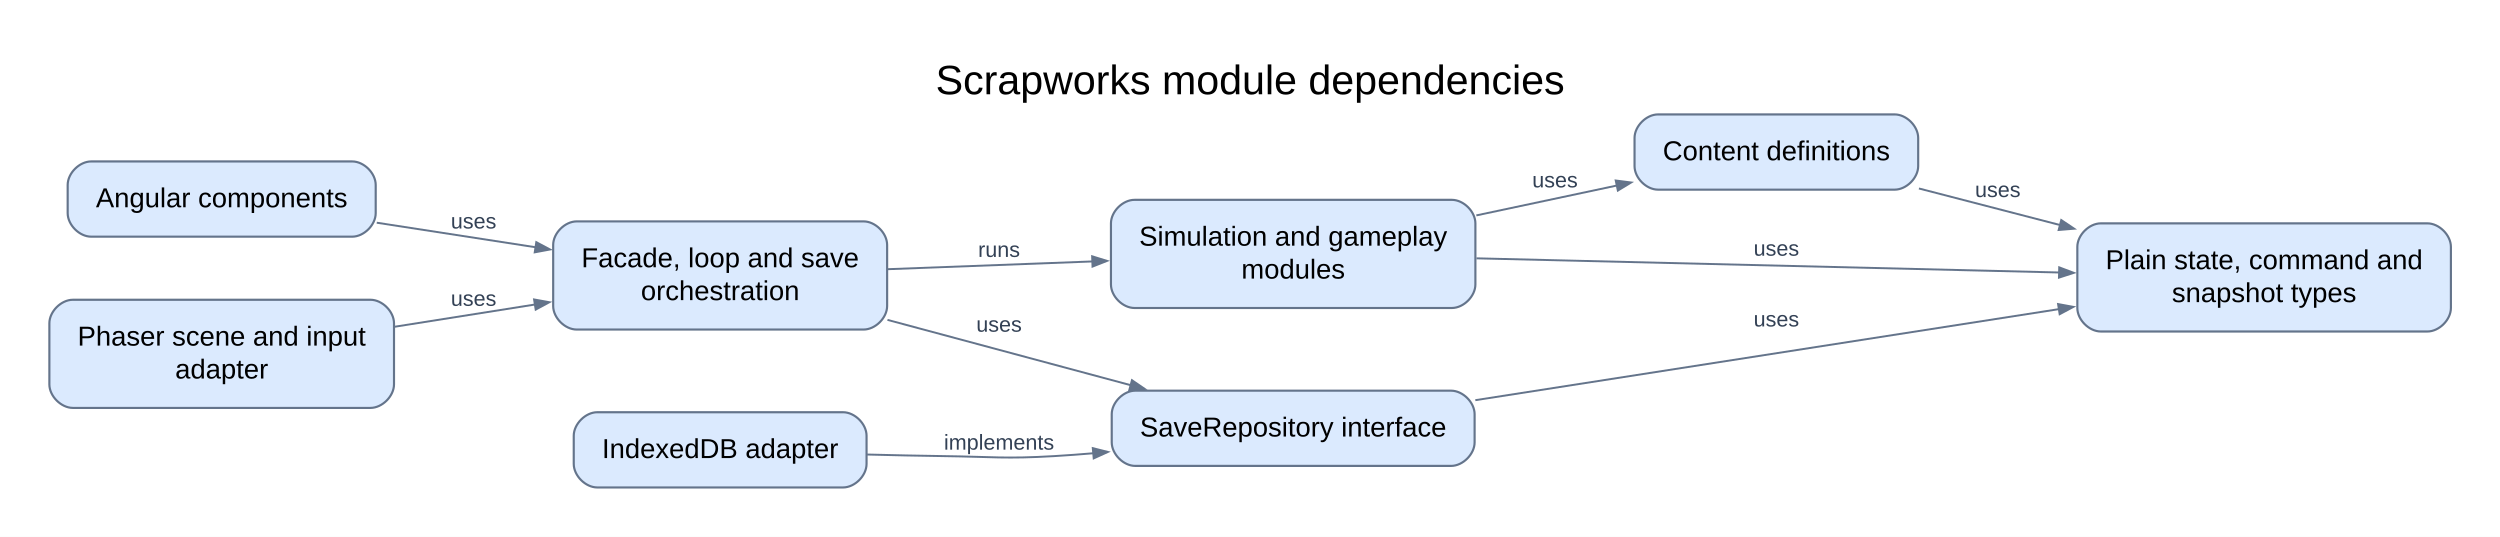
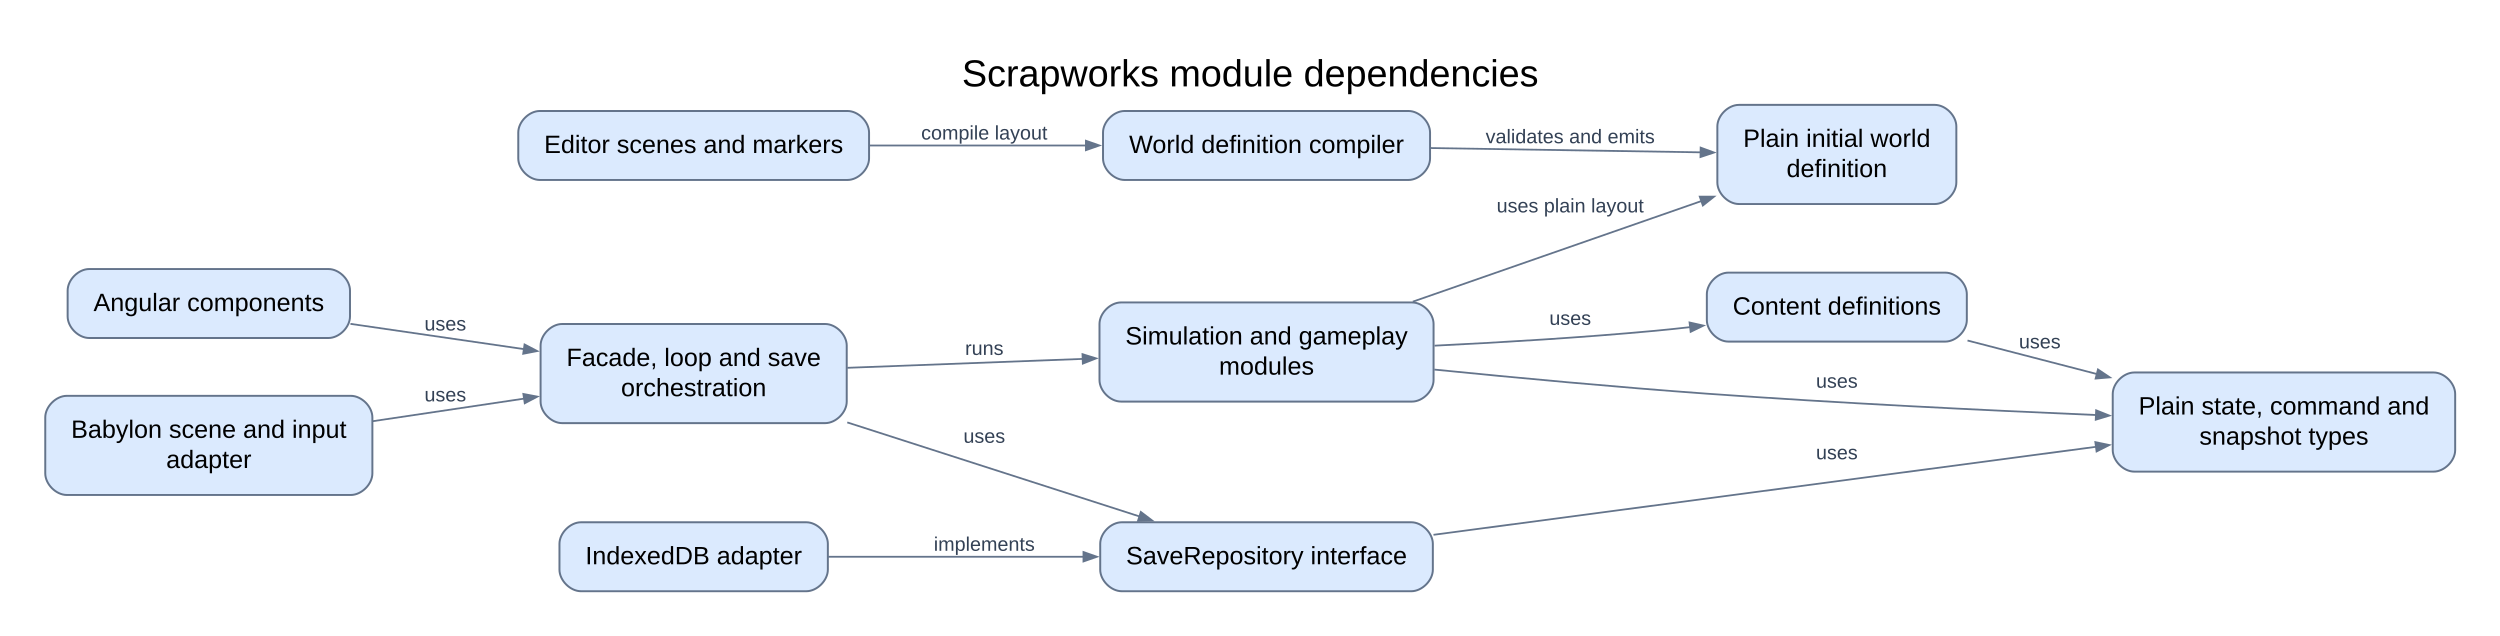
- <svg xmlns="http://www.w3.org/2000/svg" width="1276pt" height="274pt" viewBox="0.00 0.00 1276.00 274.00">
-   <g id="graph0" class="graph" transform="scale(1 1) rotate(0) translate(25.2 248.8)">
-     <polygon fill="white" stroke="none" points="-25.2,25.2 -25.2,-248.8 1250.94,-248.8 1250.94,25.2 -25.2,25.2" />
-     <text xml:space="preserve" text-anchor="middle" x="612.87" y="-200.7" font-family="Arial,sans-serif" font-size="21.00">Scrapworks module dependencies</text>
+ <svg xmlns="http://www.w3.org/2000/svg" width="1392pt" height="354pt" viewBox="0.00 0.00 1392.00 354.00">
+   <g id="graph0" class="graph" transform="scale(1 1) rotate(0) translate(25.2 329.2)">
+     <polygon fill="white" stroke="none" points="-25.2,25.2 -25.2,-329.2 1367.04,-329.2 1367.04,25.2 -25.2,25.2" />
+     <text xml:space="preserve" text-anchor="middle" x="670.92" y="-281.1" font-family="Arial,sans-serif" font-size="21.00">Scrapworks module dependencies</text>
    <g id="node1" class="node">
-       <path fill="#dbeafe" stroke="#64748b" stroke-width="1.1" d="M154.56,-166.4C154.56,-166.4 21.34,-166.4 21.34,-166.4 15.34,-166.4 9.34,-160.4 9.34,-154.4 9.34,-154.4 9.34,-140 9.34,-140 9.34,-134 15.34,-128 21.34,-128 21.34,-128 154.56,-128 154.56,-128 160.56,-128 166.56,-134 166.56,-140 166.56,-140 166.56,-154.4 166.56,-154.4 166.56,-160.4 160.56,-166.4 154.56,-166.4" />
-       <text xml:space="preserve" text-anchor="middle" x="87.95" y="-143" font-family="Arial,sans-serif" font-size="14.00">Angular components</text>
+       <path fill="#dbeafe" stroke="#64748b" stroke-width="1.1" d="M157.68,-179.4C157.68,-179.4 24.46,-179.4 24.46,-179.4 18.46,-179.4 12.46,-173.4 12.46,-167.4 12.46,-167.4 12.46,-153 12.46,-153 12.46,-147 18.46,-141 24.46,-141 24.46,-141 157.68,-141 157.68,-141 163.68,-141 169.68,-147 169.68,-153 169.68,-153 169.68,-167.4 169.68,-167.4 169.68,-173.4 163.68,-179.4 157.68,-179.4" />
+       <text xml:space="preserve" text-anchor="middle" x="91.07" y="-156" font-family="Arial,sans-serif" font-size="14.00">Angular components</text>
+     </g>
+     <g id="node7" class="node">
+       <path fill="#dbeafe" stroke="#64748b" stroke-width="1.1" d="M434.26,-148.8C434.26,-148.8 287.8,-148.8 287.8,-148.8 281.8,-148.8 275.8,-142.8 275.8,-136.8 275.8,-136.8 275.8,-105.6 275.8,-105.6 275.8,-99.6 281.8,-93.6 287.8,-93.6 287.8,-93.6 434.26,-93.6 434.26,-93.6 440.26,-93.6 446.26,-99.6 446.26,-105.6 446.26,-105.6 446.26,-136.8 446.26,-136.8 446.26,-142.8 440.26,-148.8 434.26,-148.8" />
+       <text xml:space="preserve" text-anchor="middle" x="361.03" y="-125.4" font-family="Arial,sans-serif" font-size="14.00">Facade, loop and save</text>
+       <text xml:space="preserve" text-anchor="middle" x="361.03" y="-108.6" font-family="Arial,sans-serif" font-size="14.00">orchestration</text>
+     </g>
+     <g id="edge4" class="edge">
+       <path fill="none" stroke="#64748b" d="M169.93,-148.87C200.16,-144.47 235.04,-139.39 266.6,-134.8" />
+       <polygon fill="#64748b" stroke="#64748b" points="266.87,-137.41 273.91,-133.73 266.11,-132.22 266.87,-137.41" />
+       <text xml:space="preserve" text-anchor="middle" x="222.75" y="-145.17" font-family="Arial,sans-serif" font-size="11.00" fill="#334155">uses</text>
+     </g>
+     <g id="node2" class="node">
+       <path fill="#dbeafe" stroke="#64748b" stroke-width="1.1" d="M170.14,-108.8C170.14,-108.8 12,-108.8 12,-108.8 6,-108.8 0,-102.8 0,-96.8 0,-96.8 0,-65.6 0,-65.6 0,-59.6 6,-53.6 12,-53.6 12,-53.6 170.14,-53.6 170.14,-53.6 176.14,-53.6 182.14,-59.6 182.14,-65.6 182.14,-65.6 182.14,-96.8 182.14,-96.8 182.14,-102.8 176.14,-108.8 170.14,-108.8" />
+       <text xml:space="preserve" text-anchor="middle" x="91.07" y="-85.4" font-family="Arial,sans-serif" font-size="14.00">Babylon scene and input</text>
+       <text xml:space="preserve" text-anchor="middle" x="91.07" y="-68.6" font-family="Arial,sans-serif" font-size="14.00">adapter</text>
+     </g>
+     <g id="edge5" class="edge">
+       <path fill="none" stroke="#64748b" d="M182.41,-94.69C209.56,-98.74 239.39,-103.19 266.72,-107.27" />
+       <polygon fill="#64748b" stroke="#64748b" points="266.2,-109.85 274.01,-108.36 266.98,-104.66 266.2,-109.85" />
+       <text xml:space="preserve" text-anchor="middle" x="222.75" y="-105.7" font-family="Arial,sans-serif" font-size="11.00" fill="#334155">uses</text>
+     </g>
+     <g id="node3" class="node">
+       <path fill="#dbeafe" stroke="#64748b" stroke-width="1.1" d="M446.69,-267.4C446.69,-267.4 275.37,-267.4 275.37,-267.4 269.37,-267.4 263.37,-261.4 263.37,-255.4 263.37,-255.4 263.37,-241 263.37,-241 263.37,-235 269.37,-229 275.37,-229 275.37,-229 446.69,-229 446.69,-229 452.69,-229 458.69,-235 458.69,-241 458.69,-241 458.69,-255.4 458.69,-255.4 458.69,-261.4 452.69,-267.4 446.69,-267.4" />
+       <text xml:space="preserve" text-anchor="middle" x="361.03" y="-244" font-family="Arial,sans-serif" font-size="14.00">Editor scenes and markers</text>
    </g>
    <g id="node4" class="node">
-       <path fill="#dbeafe" stroke="#64748b" stroke-width="1.1" d="M415.59,-135.8C415.59,-135.8 269.14,-135.8 269.14,-135.8 263.14,-135.8 257.14,-129.8 257.14,-123.8 257.14,-123.8 257.14,-92.6 257.14,-92.6 257.14,-86.6 263.14,-80.6 269.14,-80.6 269.14,-80.6 415.59,-80.6 415.59,-80.6 421.59,-80.6 427.59,-86.6 427.59,-92.6 427.59,-92.6 427.59,-123.8 427.59,-123.8 427.59,-129.8 421.59,-135.8 415.59,-135.8" />
-       <text xml:space="preserve" text-anchor="middle" x="342.37" y="-112.4" font-family="Arial,sans-serif" font-size="14.00">Facade, loop and save</text>
-       <text xml:space="preserve" text-anchor="middle" x="342.37" y="-95.6" font-family="Arial,sans-serif" font-size="14.00">orchestration</text>
+       <path fill="#dbeafe" stroke="#64748b" stroke-width="1.1" d="M759.05,-267.4C759.05,-267.4 600.96,-267.4 600.96,-267.4 594.96,-267.4 588.96,-261.4 588.96,-255.4 588.96,-255.4 588.96,-241 588.96,-241 588.96,-235 594.96,-229 600.96,-229 600.96,-229 759.05,-229 759.05,-229 765.05,-229 771.05,-235 771.05,-241 771.05,-241 771.05,-255.4 771.05,-255.4 771.05,-261.4 765.05,-267.4 759.05,-267.4" />
+       <text xml:space="preserve" text-anchor="middle" x="680" y="-244" font-family="Arial,sans-serif" font-size="14.00">World definition compiler</text>
    </g>
    <g id="edge1" class="edge">
-       <path fill="none" stroke="#64748b" d="M167.09,-135.13C192.83,-131.15 221.7,-126.69 248.43,-122.56" />
-       <polygon fill="#64748b" stroke="#64748b" points="248.52,-125.2 255.53,-121.46 247.72,-120.01 248.52,-125.2" />
-       <text xml:space="preserve" text-anchor="middle" x="216.52" y="-132.17" font-family="Arial,sans-serif" font-size="11.00" fill="#334155">uses</text>
+       <path fill="none" stroke="#64748b" d="M458.86,-248.2C497.19,-248.2 541.23,-248.2 579.8,-248.2" />
+       <polygon fill="#64748b" stroke="#64748b" points="579.44,-250.83 586.94,-248.2 579.44,-245.58 579.44,-250.83" />
+       <text xml:space="preserve" text-anchor="middle" x="522.85" y="-251.5" font-family="Arial,sans-serif" font-size="11.00" fill="#334155">compile layout</text>
    </g>
-     <g id="node2" class="node">
-       <path fill="#dbeafe" stroke="#64748b" stroke-width="1.1" d="M163.9,-95.8C163.9,-95.8 12,-95.8 12,-95.8 6,-95.8 0,-89.8 0,-83.8 0,-83.8 0,-52.6 0,-52.6 0,-46.6 6,-40.6 12,-40.6 12,-40.6 163.9,-40.6 163.9,-40.6 169.9,-40.6 175.9,-46.6 175.9,-52.6 175.9,-52.6 175.9,-83.8 175.9,-83.8 175.9,-89.8 169.9,-95.8 163.9,-95.8" />
-       <text xml:space="preserve" text-anchor="middle" x="87.95" y="-72.4" font-family="Arial,sans-serif" font-size="14.00">Phaser scene and input</text>
-       <text xml:space="preserve" text-anchor="middle" x="87.95" y="-55.6" font-family="Arial,sans-serif" font-size="14.00">adapter</text>
+     <g id="node5" class="node">
+       <path fill="#dbeafe" stroke="#64748b" stroke-width="1.1" d="M1052.09,-270.8C1052.09,-270.8 943.02,-270.8 943.02,-270.8 937.02,-270.8 931.02,-264.8 931.02,-258.8 931.02,-258.8 931.02,-227.6 931.02,-227.6 931.02,-221.6 937.02,-215.6 943.02,-215.6 943.02,-215.6 1052.09,-215.6 1052.09,-215.6 1058.09,-215.6 1064.09,-221.6 1064.09,-227.6 1064.09,-227.6 1064.09,-258.8 1064.09,-258.8 1064.09,-264.8 1058.09,-270.8 1052.09,-270.8" />
+       <text xml:space="preserve" text-anchor="middle" x="997.55" y="-247.4" font-family="Arial,sans-serif" font-size="14.00">Plain initial world</text>
+       <text xml:space="preserve" text-anchor="middle" x="997.55" y="-230.6" font-family="Arial,sans-serif" font-size="14.00">definition</text>
    </g>
    <g id="edge2" class="edge">
-       <path fill="none" stroke="#64748b" d="M176.17,-82.02C199.29,-85.69 224.35,-89.66 247.8,-93.37" />
-       <polygon fill="#64748b" stroke="#64748b" points="247.39,-95.96 255.2,-94.55 248.21,-90.78 247.39,-95.96" />
-       <text xml:space="preserve" text-anchor="middle" x="216.52" y="-92.7" font-family="Arial,sans-serif" font-size="11.00" fill="#334155">uses</text>
+       <path fill="none" stroke="#64748b" d="M771.43,-246.77C819.06,-246.01 876.78,-245.1 921.85,-244.38" />
+       <polygon fill="#64748b" stroke="#64748b" points="921.72,-247.01 929.17,-244.27 921.63,-241.76 921.72,-247.01" />
+       <text xml:space="preserve" text-anchor="middle" x="849.09" y="-249.45" font-family="Arial,sans-serif" font-size="11.00" fill="#334155">validates and emits</text>
    </g>
-     <g id="node3" class="node">
-       <path fill="#dbeafe" stroke="#64748b" stroke-width="1.1" d="M405.09,-38.4C405.09,-38.4 279.64,-38.4 279.64,-38.4 273.64,-38.4 267.64,-32.4 267.64,-26.4 267.64,-26.4 267.64,-12 267.64,-12 267.64,-6 273.64,0 279.64,0 279.64,0 405.09,0 405.09,0 411.09,0 417.09,-6 417.09,-12 417.09,-12 417.09,-26.4 417.09,-26.4 417.09,-32.4 411.09,-38.4 405.09,-38.4" />
-       <text xml:space="preserve" text-anchor="middle" x="342.37" y="-15" font-family="Arial,sans-serif" font-size="14.00">IndexedDB adapter</text>
+     <g id="node6" class="node">
+       <path fill="#dbeafe" stroke="#64748b" stroke-width="1.1" d="M423.75,-38.4C423.75,-38.4 298.31,-38.4 298.31,-38.4 292.31,-38.4 286.31,-32.4 286.31,-26.4 286.31,-26.4 286.31,-12 286.31,-12 286.31,-6 292.31,0 298.31,0 298.31,0 423.75,0 423.75,0 429.75,0 435.75,-6 435.75,-12 435.75,-12 435.75,-26.4 435.75,-26.4 435.75,-32.4 429.75,-38.4 423.75,-38.4" />
+       <text xml:space="preserve" text-anchor="middle" x="361.03" y="-15" font-family="Arial,sans-serif" font-size="14.00">IndexedDB adapter</text>
+     </g>
+     <g id="node11" class="node">
+       <path fill="#dbeafe" stroke="#64748b" stroke-width="1.1" d="M760.61,-38.4C760.61,-38.4 599.4,-38.4 599.4,-38.4 593.4,-38.4 587.4,-32.4 587.4,-26.4 587.4,-26.4 587.4,-12 587.4,-12 587.4,-6 593.4,0 599.4,0 599.4,0 760.61,0 760.61,0 766.61,0 772.61,-6 772.61,-12 772.61,-12 772.61,-26.4 772.61,-26.4 772.61,-32.4 766.61,-38.4 760.61,-38.4" />
+       <text xml:space="preserve" text-anchor="middle" x="680" y="-15" font-family="Arial,sans-serif" font-size="14.00">SaveRepository interface</text>
+     </g>
+     <g id="edge8" class="edge">
+       <path fill="none" stroke="#64748b" d="M435.95,-19.2C478.31,-19.2 532.07,-19.2 578.26,-19.2" />
+       <polygon fill="#64748b" stroke="#64748b" points="578.08,-21.83 585.58,-19.2 578.08,-16.58 578.08,-21.83" />
+       <text xml:space="preserve" text-anchor="middle" x="522.85" y="-22.5" font-family="Arial,sans-serif" font-size="11.00" fill="#334155">implements</text>
    </g>
    <g id="node8" class="node">
-       <path fill="#dbeafe" stroke="#64748b" stroke-width="1.1" d="M715.44,-49.4C715.44,-49.4 554.23,-49.4 554.23,-49.4 548.23,-49.4 542.23,-43.4 542.23,-37.4 542.23,-37.4 542.23,-23 542.23,-23 542.23,-17 548.23,-11 554.23,-11 554.23,-11 715.44,-11 715.44,-11 721.44,-11 727.44,-17 727.44,-23 727.44,-23 727.44,-37.4 727.44,-37.4 727.44,-43.4 721.44,-49.4 715.44,-49.4" />
-       <text xml:space="preserve" text-anchor="middle" x="634.84" y="-26" font-family="Arial,sans-serif" font-size="14.00">SaveRepository interface</text>
+       <path fill="#dbeafe" stroke="#64748b" stroke-width="1.1" d="M761.01,-160.8C761.01,-160.8 599,-160.8 599,-160.8 593,-160.8 587,-154.8 587,-148.8 587,-148.8 587,-117.6 587,-117.6 587,-111.6 593,-105.6 599,-105.6 599,-105.6 761.01,-105.6 761.01,-105.6 767.01,-105.6 773.01,-111.6 773.01,-117.6 773.01,-117.6 773.01,-148.8 773.01,-148.8 773.01,-154.8 767.01,-160.8 761.01,-160.8" />
+       <text xml:space="preserve" text-anchor="middle" x="680" y="-137.4" font-family="Arial,sans-serif" font-size="14.00">Simulation and gameplay</text>
+       <text xml:space="preserve" text-anchor="middle" x="680" y="-120.6" font-family="Arial,sans-serif" font-size="14.00">modules</text>
    </g>
-     <g id="edge5" class="edge">
-       <path fill="none" stroke="#64748b" d="M417.36,-16.81C430.43,-16.47 443.91,-16.18 456.59,-16 481.59,-15.65 487.88,-14.54 512.83,-16 519.44,-16.39 526.24,-16.89 533.09,-17.48" />
-       <polygon fill="#64748b" stroke="#64748b" points="532.56,-20.07 540.26,-18.13 533.03,-14.84 532.56,-20.07" />
-       <text xml:space="preserve" text-anchor="middle" x="484.71" y="-19.3" font-family="Arial,sans-serif" font-size="11.00" fill="#334155">implements</text>
+     <g id="edge6" class="edge">
+       <path fill="none" stroke="#64748b" d="M446.56,-124.4C486.88,-125.93 535.43,-127.76 577.72,-129.37" />
+       <polygon fill="#64748b" stroke="#64748b" points="577.53,-131.99 585.13,-129.65 577.73,-126.74 577.53,-131.99" />
+       <text xml:space="preserve" text-anchor="middle" x="522.85" y="-131.57" font-family="Arial,sans-serif" font-size="11.00" fill="#334155">runs</text>
    </g>
-     <g id="node5" class="node">
-       <path fill="#dbeafe" stroke="#64748b" stroke-width="1.1" d="M715.84,-146.8C715.84,-146.8 553.83,-146.8 553.83,-146.8 547.83,-146.8 541.83,-140.8 541.83,-134.8 541.83,-134.8 541.83,-103.6 541.83,-103.6 541.83,-97.6 547.83,-91.6 553.83,-91.6 553.83,-91.6 715.84,-91.6 715.84,-91.6 721.84,-91.6 727.84,-97.6 727.84,-103.6 727.84,-103.6 727.84,-134.8 727.84,-134.8 727.84,-140.8 721.84,-146.8 715.84,-146.8" />
-       <text xml:space="preserve" text-anchor="middle" x="634.84" y="-123.4" font-family="Arial,sans-serif" font-size="14.00">Simulation and gameplay</text>
-       <text xml:space="preserve" text-anchor="middle" x="634.84" y="-106.6" font-family="Arial,sans-serif" font-size="14.00">modules</text>
+     <g id="edge7" class="edge">
+       <path fill="none" stroke="#64748b" d="M446.56,-94C497.42,-77.63 561.39,-57.05 609.34,-41.62" />
+       <polygon fill="#64748b" stroke="#64748b" points="610.02,-44.16 616.35,-39.36 608.41,-39.16 610.02,-44.16" />
+       <text xml:space="preserve" text-anchor="middle" x="522.85" y="-82.64" font-family="Arial,sans-serif" font-size="11.00" fill="#334155">uses</text>
    </g>
    <g id="edge3" class="edge">
-       <path fill="none" stroke="#64748b" d="M427.77,-111.4C460.59,-112.64 498.46,-114.07 532.71,-115.37" />
-       <polygon fill="#64748b" stroke="#64748b" points="532.23,-117.98 539.82,-115.64 532.43,-112.73 532.23,-117.98" />
-       <text xml:space="preserve" text-anchor="middle" x="484.71" y="-117.66" font-family="Arial,sans-serif" font-size="11.00" fill="#334155">runs</text>
+       <path fill="none" stroke="#64748b" d="M761.45,-161.24C810.99,-178.51 874.04,-200.49 922.37,-217.34" />
+       <polygon fill="#64748b" stroke="#64748b" points="921.23,-219.72 929.18,-219.71 922.96,-214.77 921.23,-219.72" />
+       <text xml:space="preserve" text-anchor="middle" x="849.09" y="-210.92" font-family="Arial,sans-serif" font-size="11.00" fill="#334155">uses plain layout</text>
    </g>
-     <g id="edge4" class="edge">
-       <path fill="none" stroke="#64748b" d="M427.77,-85.53C466.86,-75.04 513.12,-62.62 551.9,-52.2" />
-       <polygon fill="#64748b" stroke="#64748b" points="552.54,-54.75 559.1,-50.27 551.18,-49.68 552.54,-54.75" />
-       <text xml:space="preserve" text-anchor="middle" x="484.71" y="-79.49" font-family="Arial,sans-serif" font-size="11.00" fill="#334155">uses</text>
+     <g id="node9" class="node">
+       <path fill="#dbeafe" stroke="#64748b" stroke-width="1.1" d="M1057.93,-177.4C1057.93,-177.4 937.17,-177.4 937.17,-177.4 931.17,-177.4 925.17,-171.4 925.17,-165.4 925.17,-165.4 925.17,-151 925.17,-151 925.17,-145 931.17,-139 937.17,-139 937.17,-139 1057.93,-139 1057.93,-139 1063.93,-139 1069.93,-145 1069.93,-151 1069.93,-151 1069.93,-165.4 1069.93,-165.4 1069.93,-171.4 1063.93,-177.4 1057.93,-177.4" />
+       <text xml:space="preserve" text-anchor="middle" x="997.55" y="-154" font-family="Arial,sans-serif" font-size="14.00">Content definitions</text>
    </g>
-     <g id="node6" class="node">
-       <path fill="#dbeafe" stroke="#64748b" stroke-width="1.1" d="M941.84,-190.4C941.84,-190.4 821.07,-190.4 821.07,-190.4 815.07,-190.4 809.07,-184.4 809.07,-178.4 809.07,-178.4 809.07,-164 809.07,-164 809.07,-158 815.07,-152 821.07,-152 821.07,-152 941.84,-152 941.84,-152 947.84,-152 953.84,-158 953.84,-164 953.84,-164 953.84,-178.4 953.84,-178.4 953.84,-184.4 947.84,-190.4 941.84,-190.4" />
-       <text xml:space="preserve" text-anchor="middle" x="881.46" y="-167" font-family="Arial,sans-serif" font-size="14.00">Content definitions</text>
+     <g id="edge10" class="edge">
+       <path fill="none" stroke="#64748b" d="M773.52,-136.73C811.56,-138.58 856.03,-141.27 896.17,-145 902.69,-145.61 909.44,-146.32 916.22,-147.09" />
+       <polygon fill="#64748b" stroke="#64748b" points="915.54,-149.65 923.29,-147.91 916.15,-144.44 915.54,-149.65" />
+       <text xml:space="preserve" text-anchor="middle" x="849.09" y="-148.3" font-family="Arial,sans-serif" font-size="11.00" fill="#334155">uses</text>
    </g>
-     <g id="edge7" class="edge">
-       <path fill="none" stroke="#64748b" d="M728.32,-138.86C751.95,-143.88 777.17,-149.24 800.14,-154.13" />
-       <polygon fill="#64748b" stroke="#64748b" points="799.46,-156.67 807.34,-155.66 800.55,-151.53 799.46,-156.67" />
-       <text xml:space="preserve" text-anchor="middle" x="768.46" y="-153.16" font-family="Arial,sans-serif" font-size="11.00" fill="#334155">uses</text>
+     <g id="node10" class="node">
+       <path fill="#dbeafe" stroke="#64748b" stroke-width="1.1" d="M1329.84,-121.8C1329.84,-121.8 1163.17,-121.8 1163.17,-121.8 1157.17,-121.8 1151.17,-115.8 1151.17,-109.8 1151.17,-109.8 1151.17,-78.6 1151.17,-78.6 1151.17,-72.6 1157.17,-66.6 1163.17,-66.6 1163.17,-66.6 1329.84,-66.6 1329.84,-66.6 1335.84,-66.6 1341.84,-72.6 1341.84,-78.6 1341.84,-78.6 1341.84,-109.8 1341.84,-109.8 1341.84,-115.8 1335.84,-121.8 1329.84,-121.8" />
+       <text xml:space="preserve" text-anchor="middle" x="1246.5" y="-98.4" font-family="Arial,sans-serif" font-size="14.00">Plain state, command and</text>
+       <text xml:space="preserve" text-anchor="middle" x="1246.5" y="-81.6" font-family="Arial,sans-serif" font-size="14.00">snapshot types</text>
    </g>
-     <g id="node7" class="node">
-       <path fill="#dbeafe" stroke="#64748b" stroke-width="1.1" d="M1213.74,-134.8C1213.74,-134.8 1047.07,-134.8 1047.07,-134.8 1041.07,-134.8 1035.07,-128.8 1035.07,-122.8 1035.07,-122.8 1035.07,-91.6 1035.07,-91.6 1035.07,-85.6 1041.07,-79.6 1047.07,-79.6 1047.07,-79.6 1213.74,-79.6 1213.74,-79.6 1219.74,-79.6 1225.74,-85.6 1225.74,-91.6 1225.74,-91.6 1225.74,-122.8 1225.74,-122.8 1225.74,-128.8 1219.74,-134.8 1213.74,-134.8" />
-       <text xml:space="preserve" text-anchor="middle" x="1130.41" y="-111.4" font-family="Arial,sans-serif" font-size="14.00">Plain state, command and</text>
-       <text xml:space="preserve" text-anchor="middle" x="1130.41" y="-94.6" font-family="Arial,sans-serif" font-size="14.00">snapshot types</text>
+     <g id="edge11" class="edge">
+       <path fill="none" stroke="#64748b" d="M773.39,-123.42C819.03,-118.85 874.95,-113.62 925.17,-110 997.57,-104.78 1079.31,-100.78 1142.09,-98.11" />
+       <polygon fill="#64748b" stroke="#64748b" points="1141.93,-100.74 1149.31,-97.8 1141.71,-95.5 1141.93,-100.74" />
+       <text xml:space="preserve" text-anchor="middle" x="997.55" y="-113.3" font-family="Arial,sans-serif" font-size="11.00" fill="#334155">uses</text>
    </g>
-     <g id="edge8" class="edge">
-       <path fill="none" stroke="#64748b" d="M728.38,-116.95C812.99,-114.89 937.96,-111.85 1025.85,-109.72" />
-       <polygon fill="#64748b" stroke="#64748b" points="1025.83,-112.34 1033.26,-109.54 1025.7,-107.1 1025.83,-112.34" />
-       <text xml:space="preserve" text-anchor="middle" x="881.46" y="-118.28" font-family="Arial,sans-serif" font-size="11.00" fill="#334155">uses</text>
+     <g id="edge12" class="edge">
+       <path fill="none" stroke="#64748b" d="M1070.31,-139.6C1092.86,-133.76 1118.22,-127.19 1142.49,-120.9" />
+       <polygon fill="#64748b" stroke="#64748b" points="1142.95,-123.49 1149.55,-119.07 1141.64,-118.41 1142.95,-123.49" />
+       <text xml:space="preserve" text-anchor="middle" x="1110.55" y="-135.23" font-family="Arial,sans-serif" font-size="11.00" fill="#334155">uses</text>
    </g>
    <g id="edge9" class="edge">
-       <path fill="none" stroke="#64748b" d="M954.22,-152.6C976.77,-146.76 1002.12,-140.19 1026.39,-133.9" />
-       <polygon fill="#64748b" stroke="#64748b" points="1026.86,-136.49 1033.46,-132.07 1025.54,-131.41 1026.86,-136.49" />
-       <text xml:space="preserve" text-anchor="middle" x="994.46" y="-148.23" font-family="Arial,sans-serif" font-size="11.00" fill="#334155">uses</text>
-     </g>
-     <g id="edge6" class="edge">
-       <path fill="none" stroke="#64748b" d="M727.81,-44.55C812.42,-57.75 937.78,-77.3 1025.87,-91.05" />
-       <polygon fill="#64748b" stroke="#64748b" points="1025.24,-93.61 1033.05,-92.17 1026.05,-88.42 1025.24,-93.61" />
-       <text xml:space="preserve" text-anchor="middle" x="881.46" y="-82.16" font-family="Arial,sans-serif" font-size="11.00" fill="#334155">uses</text>
+       <path fill="none" stroke="#64748b" d="M772.96,-31.42C874.15,-44.86 1036.42,-66.42 1142,-80.45" />
+       <polygon fill="#64748b" stroke="#64748b" points="1141.48,-83.03 1149.26,-81.41 1142.17,-77.82 1141.48,-83.03" />
+       <text xml:space="preserve" text-anchor="middle" x="997.55" y="-73.48" font-family="Arial,sans-serif" font-size="11.00" fill="#334155">uses</text>
    </g>
  </g>
</svg>
